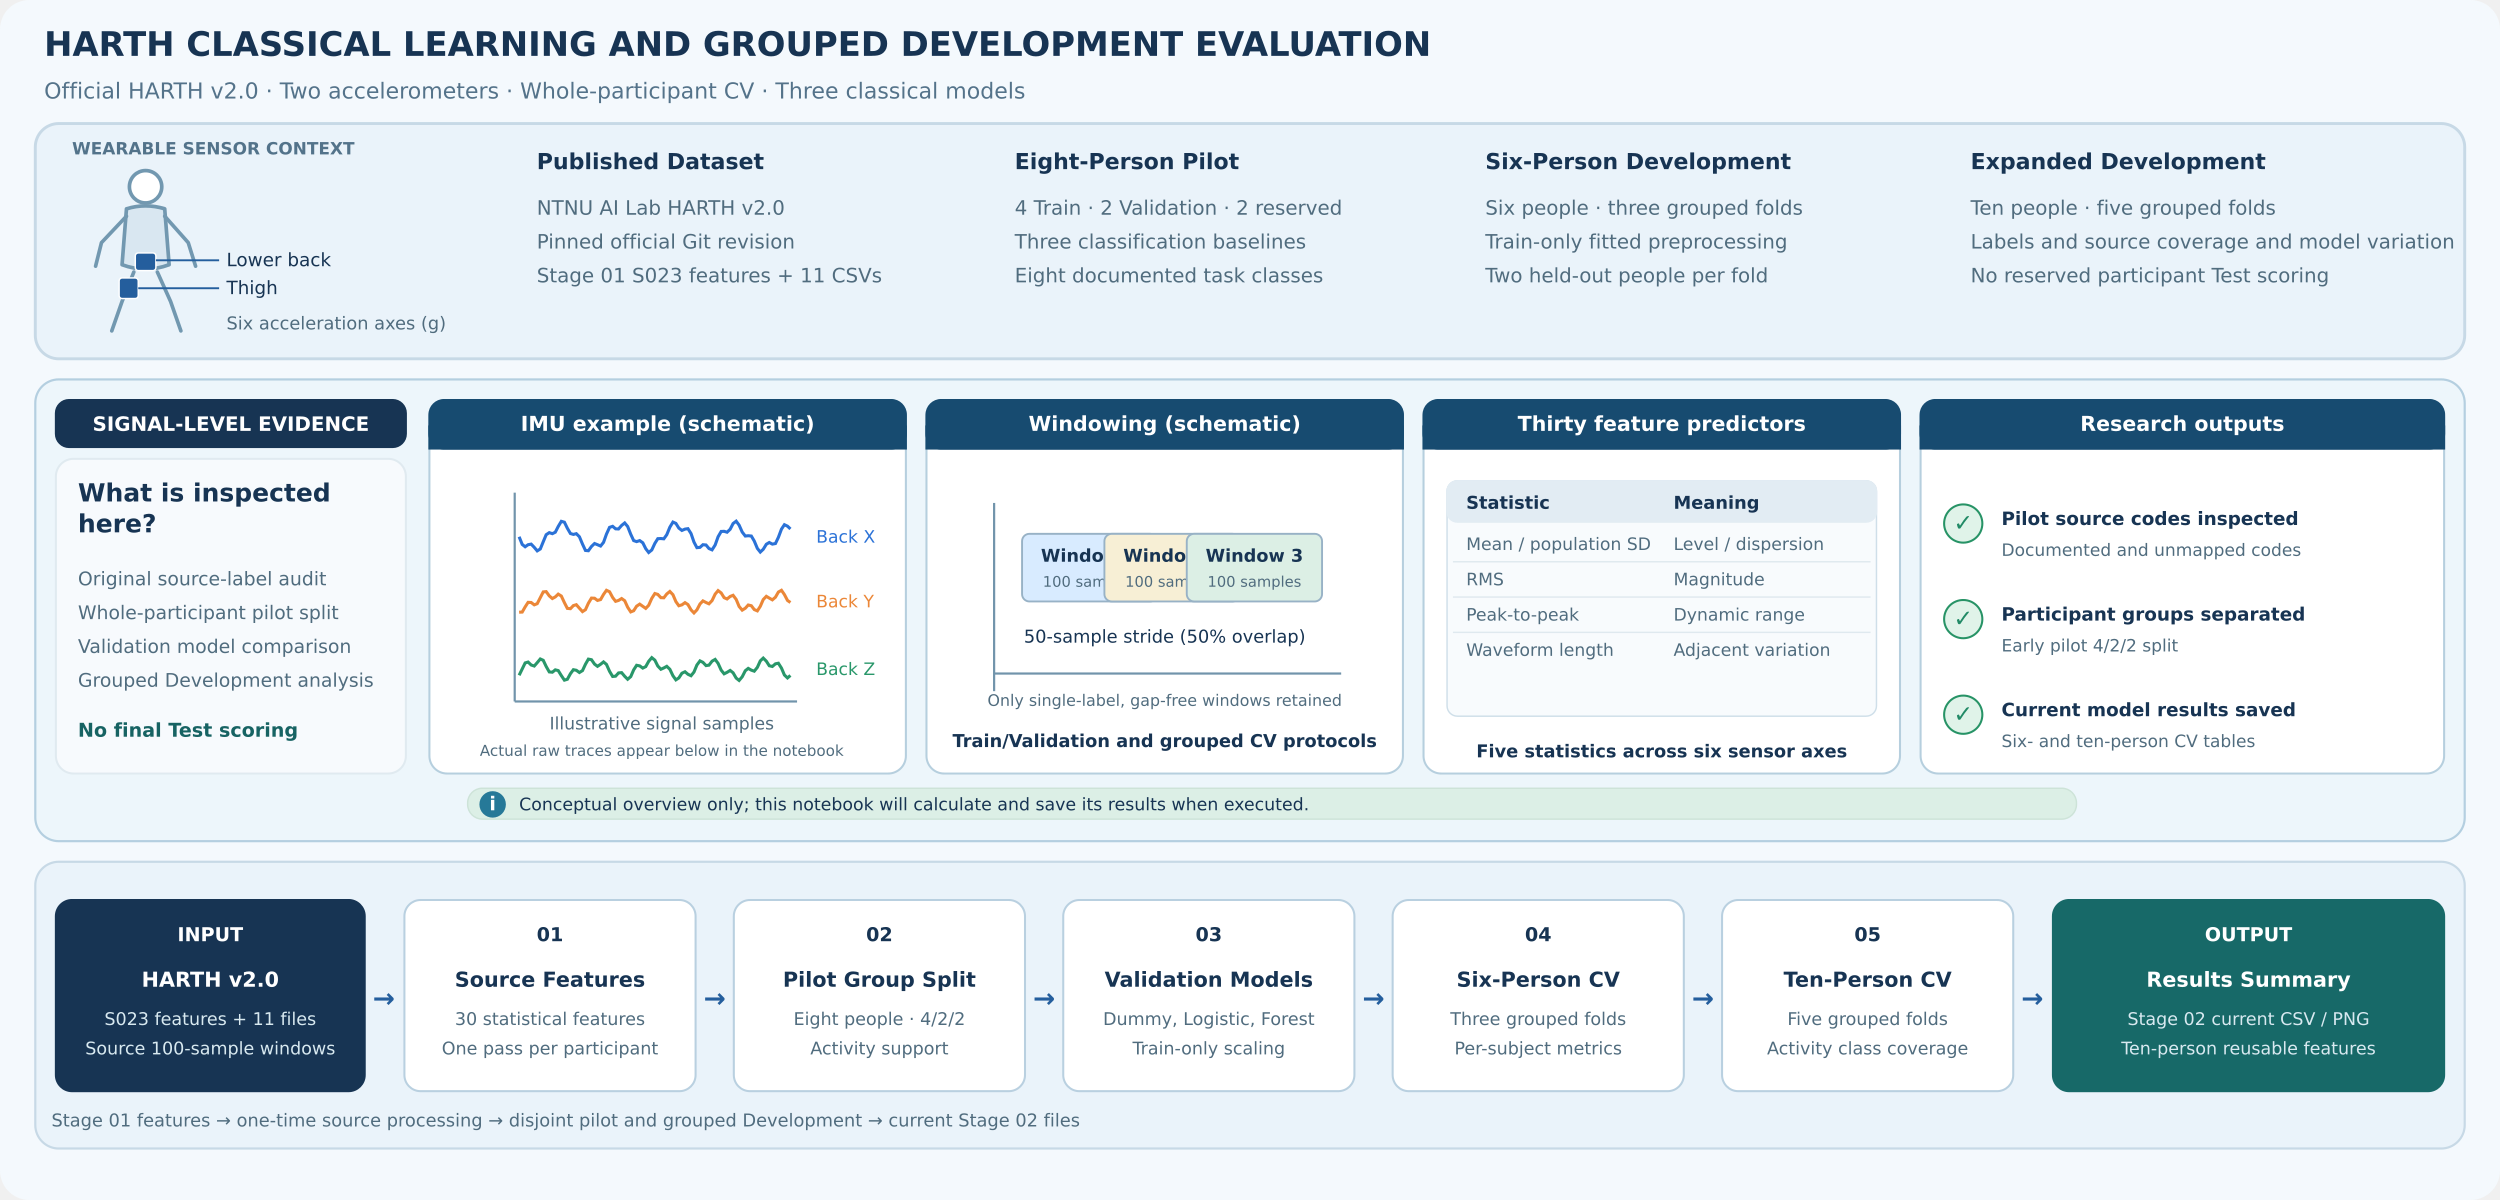
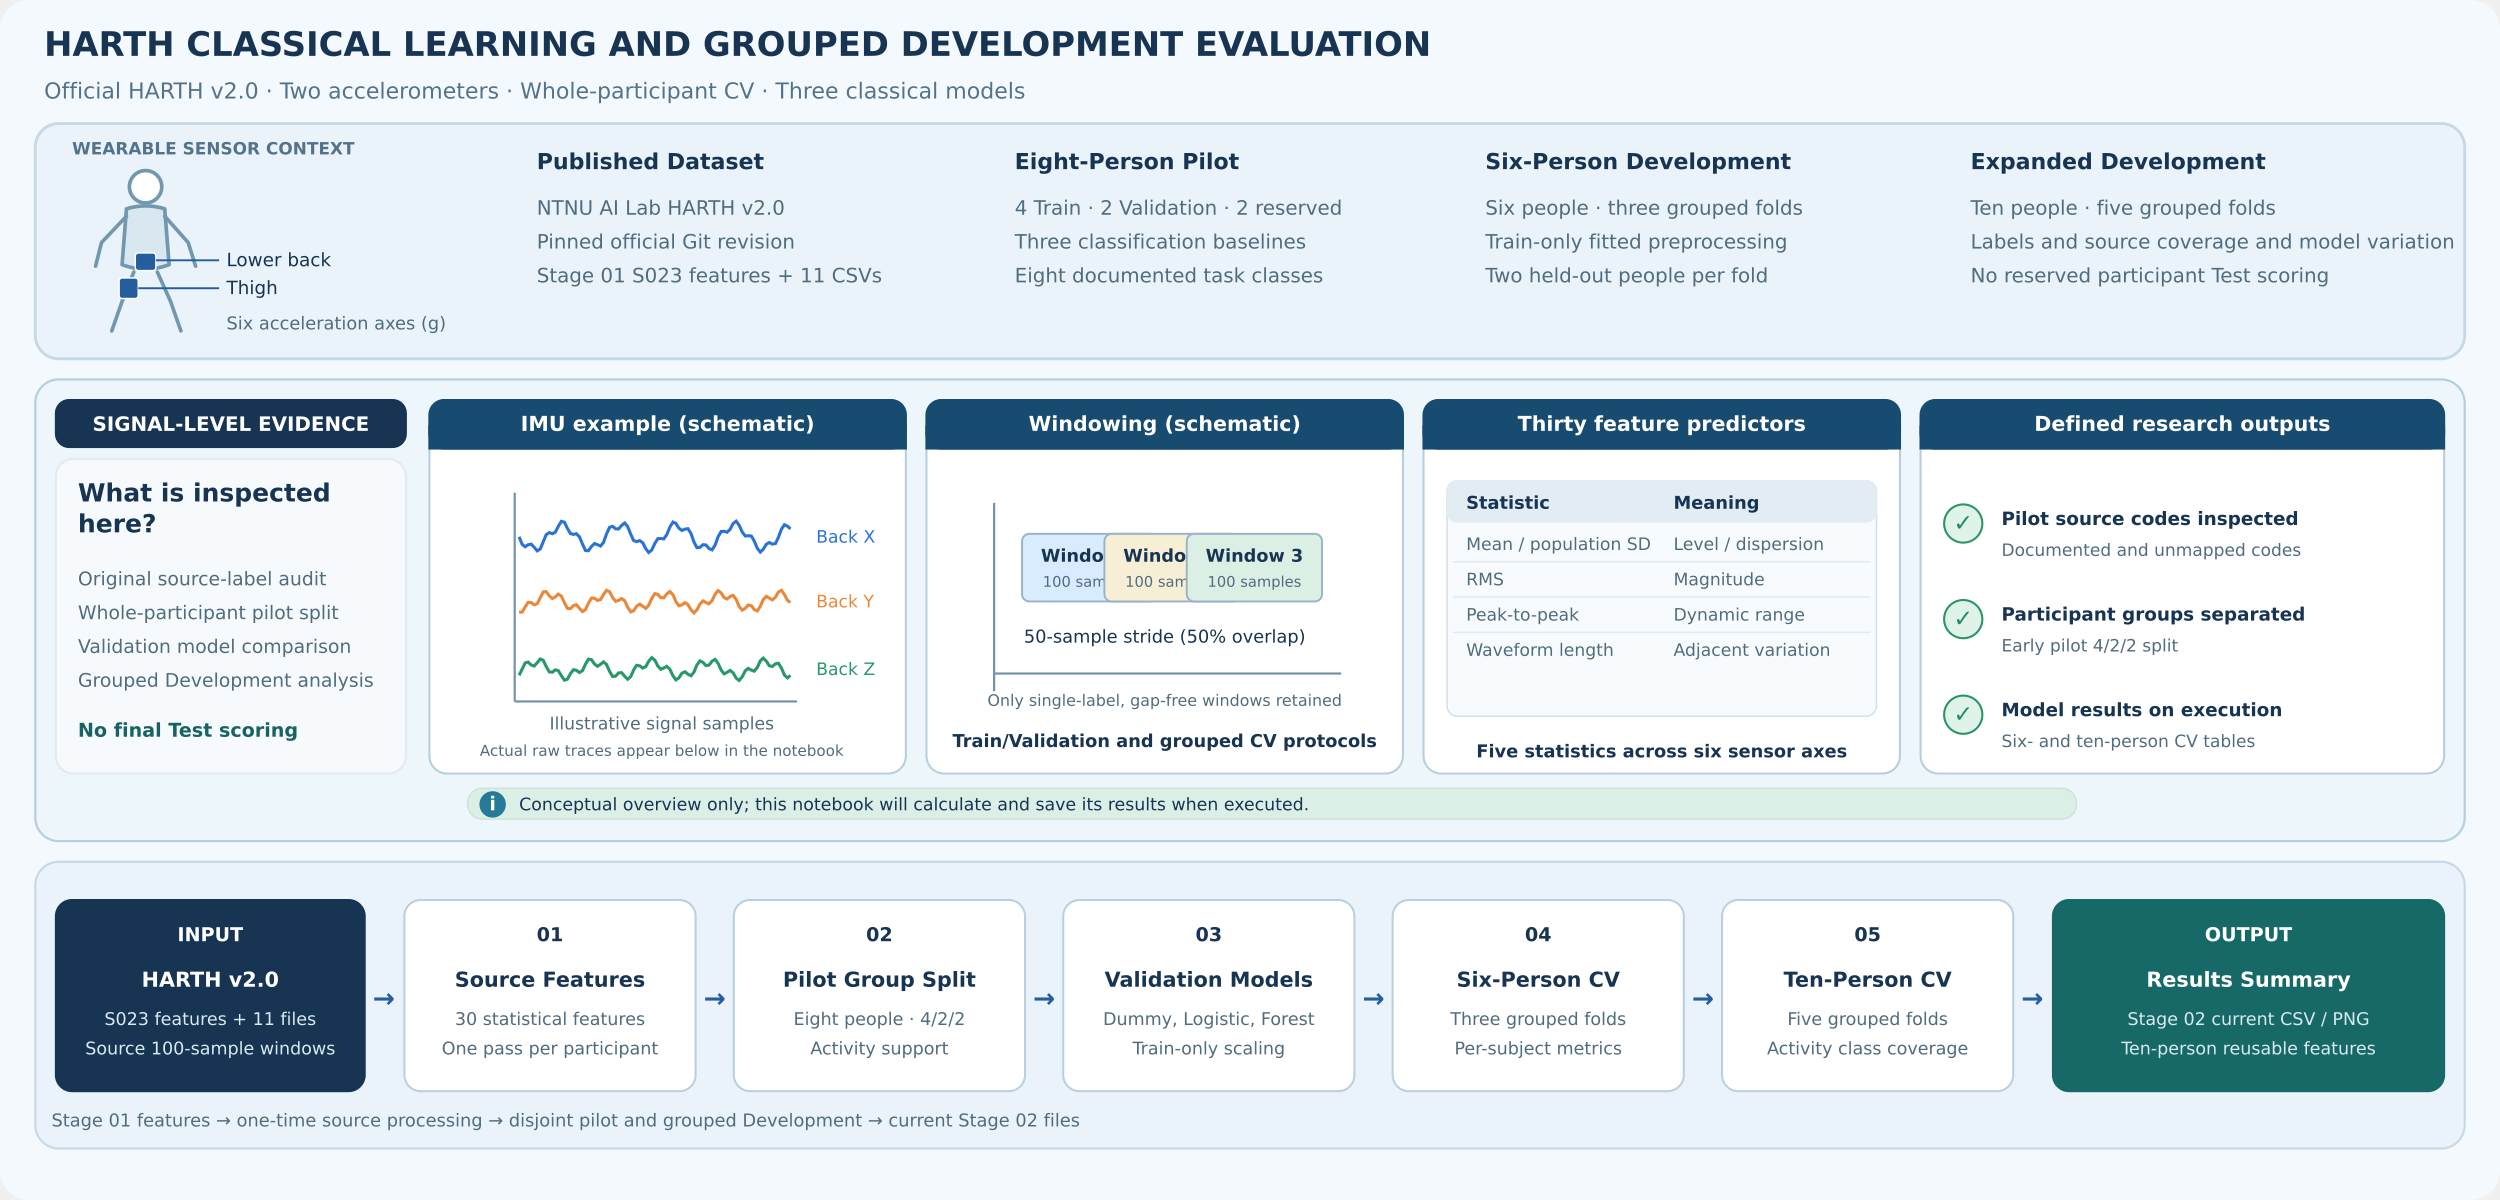
<svg xmlns="http://www.w3.org/2000/svg" width="1700" height="816" viewBox="0 0 1700 816" role="img" aria-labelledby="title desc">
  <rect x="0" y="0" width="1700" height="816" rx="20" fill="#F4F9FD" stroke="#F4F9FD" stroke-width="0" />
  <g font-family="DejaVu Sans, Arial, sans-serif">
    <text x="30" y="38" font-size="23" font-weight="700" fill="#173453">HARTH CLASSICAL LEARNING AND GROUPED DEVELOPMENT EVALUATION</text>
    <text x="30" y="67" font-size="15" fill="#54738A">Official HARTH v2.0  ·  Two accelerometers  ·  Whole-participant CV  ·  Three classical models</text>
    <rect x="24" y="84" width="1652" height="160" rx="16" fill="#EAF3FA" stroke="#C7D9E6" stroke-width="2" />
    <text x="49" y="105" font-size="11.5" font-weight="700" fill="#53738A">WEARABLE SENSOR CONTEXT</text>
    <g fill="none" stroke="#7298B0" stroke-width="2.5" stroke-linejoin="round" stroke-linecap="round">
      <circle cx="99" cy="127" r="11" fill="#FFFFFF" />
      <path d="M86 142 Q99 138 112 142 L115 180 Q99 186 83 180 Z" fill="#D9E7F1" />
      <path d="M86 147 L69 165 L65 181 M112 147 L128 165 L133 181 M91 185 L83 205 L76 225 M107 185 L116 205 L123 225" />
    </g>
    <rect x="92" y="172" width="14" height="12" rx="2" fill="#245E9D" stroke="#FFFFFF" stroke-width="1" />
    <rect x="81" y="189" width="13" height="14" rx="2" fill="#245E9D" stroke="#FFFFFF" stroke-width="1" />
    <line x1="106" y1="177" x2="149" y2="177" stroke="#245E9D" stroke-width="1.3" />
    <line x1="94" y1="196" x2="149" y2="196" stroke="#245E9D" stroke-width="1.3" />
    <text x="154" y="181" font-size="12.5" fill="#173453">Lower back</text>
    <text x="154" y="200" font-size="12.5" fill="#173453">Thigh</text>
    <text x="154" y="224" font-size="12.1" fill="#506C7E">Six acceleration axes (g)</text>
    <text x="365" y="115" font-size="15" font-weight="700" fill="#173453">Published Dataset</text>
    <text x="365" y="146" font-size="13.5" fill="#506C7E">NTNU AI Lab HARTH v2.0</text>
    <text x="365" y="169" font-size="13.5" fill="#506C7E">Pinned official Git revision</text>
    <text x="365" y="192" font-size="13.5" fill="#506C7E">Stage 01 S023 features + 11 CSVs</text>
    <text x="690" y="115" font-size="15" font-weight="700" fill="#173453">Eight-Person Pilot</text>
    <text x="690" y="146" font-size="13.5" fill="#506C7E">4 Train · 2 Validation · 2 reserved</text>
    <text x="690" y="169" font-size="13.5" fill="#506C7E">Three classification baselines</text>
    <text x="690" y="192" font-size="13.5" fill="#506C7E">Eight documented task classes</text>
    <text x="1010" y="115" font-size="15" font-weight="700" fill="#173453">Six-Person Development</text>
    <text x="1010" y="146" font-size="13.5" fill="#506C7E">Six people · three grouped folds</text>
    <text x="1010" y="169" font-size="13.5" fill="#506C7E">Train-only fitted preprocessing</text>
    <text x="1010" y="192" font-size="13.5" fill="#506C7E">Two held-out people per fold</text>
    <text x="1340" y="115" font-size="15" font-weight="700" fill="#173453">Expanded Development</text>
    <text x="1340" y="146" font-size="13.5" fill="#506C7E">Ten people · five grouped folds</text>
    <text x="1340" y="169" font-size="13.5" fill="#506C7E">Labels and source coverage and model variation</text>
    <text x="1340" y="192" font-size="13.5" fill="#506C7E">No reserved participant Test scoring</text>
    <rect x="24" y="258" width="1652" height="314" rx="16" fill="#EDF6FB" stroke="#B4CFE0" stroke-width="1.5" />
    <rect x="38" y="272" width="238" height="32" rx="9" fill="#173453" stroke="#173453" stroke-width="1.4" />
    <text x="157" y="293" font-size="13.5" font-weight="700" fill="#FFFFFF" text-anchor="middle">SIGNAL-LEVEL EVIDENCE</text>
    <rect x="38" y="312" width="238" height="214" rx="12" fill="#F7FAFD" stroke="#E0EAF0" stroke-width="1.4" />
    <text x="53" y="341" font-size="17" font-weight="700" fill="#173453">What is inspected</text>
    <text x="53" y="362" font-size="17" font-weight="700" fill="#173453">here?</text>
    <text x="53" y="398" font-size="12.8" fill="#506C7E">Original source-label audit</text>
    <text x="53" y="421" font-size="12.8" fill="#506C7E">Whole-participant pilot split</text>
    <text x="53" y="444" font-size="12.8" fill="#506C7E">Validation model comparison</text>
    <text x="53" y="467" font-size="12.8" fill="#506C7E">Grouped Development analysis</text>
    <text x="53" y="501" font-size="13" font-weight="700" fill="#176363">No final Test scoring</text>
    <rect x="292" y="272" width="324" height="254" rx="12" fill="#FFFFFF" stroke="#B6CFDE" stroke-width="1.4" />
    <rect x="292" y="272" width="324" height="33" rx="10" fill="#174B70" stroke="#174B70" stroke-width="1.4" />
    <rect x="292" y="290" width="324" height="15" rx="0" fill="#174B70" stroke="#174B70" stroke-width="1.4" />
    <text x="454" y="293" font-size="14" font-weight="700" fill="#FFFFFF" text-anchor="middle">IMU example (schematic)</text>
    <rect x="630" y="272" width="324" height="254" rx="12" fill="#FFFFFF" stroke="#B6CFDE" stroke-width="1.4" />
    <rect x="630" y="272" width="324" height="33" rx="10" fill="#174B70" stroke="#174B70" stroke-width="1.4" />
    <rect x="630" y="290" width="324" height="15" rx="0" fill="#174B70" stroke="#174B70" stroke-width="1.4" />
    <text x="792" y="293" font-size="14" font-weight="700" fill="#FFFFFF" text-anchor="middle">Windowing (schematic)</text>
    <rect x="968" y="272" width="324" height="254" rx="12" fill="#FFFFFF" stroke="#B6CFDE" stroke-width="1.4" />
    <rect x="968" y="272" width="324" height="33" rx="10" fill="#174B70" stroke="#174B70" stroke-width="1.4" />
    <rect x="968" y="290" width="324" height="15" rx="0" fill="#174B70" stroke="#174B70" stroke-width="1.4" />
    <text x="1130" y="293" font-size="14" font-weight="700" fill="#FFFFFF" text-anchor="middle">Thirty feature predictors</text>
    <rect x="1306" y="272" width="356" height="254" rx="12" fill="#FFFFFF" stroke="#B6CFDE" stroke-width="1.4" />
    <rect x="1306" y="272" width="356" height="33" rx="10" fill="#174B70" stroke="#174B70" stroke-width="1.4" />
    <rect x="1306" y="290" width="356" height="15" rx="0" fill="#174B70" stroke="#174B70" stroke-width="1.4" />
-     <text x="1484" y="293" font-size="14" font-weight="700" fill="#FFFFFF" text-anchor="middle">Research outputs</text>
+     <text x="1484" y="293" font-size="14" font-weight="700" fill="#FFFFFF" text-anchor="middle">Defined research outputs</text>
    <line x1="350" y1="477" x2="542" y2="477" stroke="#7194ab" stroke-width="1.5" />
    <line x1="350" y1="335" x2="350" y2="477" stroke="#7194ab" stroke-width="1.5" />
    <path d="M353.0,365.0 L355.1,370.2 L357.1,371.8 L359.1,370.4 L361.2,370.0 L363.3,372.2 L365.3,374.6 L367.4,373.3 L369.4,368.4 L371.4,363.6 L373.5,362.2 L375.6,362.9 L377.6,361.9 L379.6,358.0 L381.7,354.5 L383.8,355.1 L385.8,359.2 L387.9,362.8 L389.9,363.4 L391.9,362.9 L394.0,365.0 L396.1,370.0 L398.1,374.3 L400.1,374.5 L402.2,371.6 L404.3,369.6 L406.3,370.4 L408.4,371.3 L410.4,368.8 L412.4,363.2 L414.5,358.6 L416.6,357.9 L418.6,359.6 L420.6,359.7 L422.7,357.3 L424.8,355.6 L426.8,358.0 L428.9,363.3 L430.9,367.6 L432.9,368.3 L435.0,367.6 L437.1,369.1 L439.1,373.1 L441.1,375.7 L443.2,374.0 L445.3,369.5 L447.3,366.3 L449.4,366.2 L451.4,366.4 L453.4,363.6 L455.5,358.5 L457.6,355.0 L459.6,355.9 L461.6,359.1 L463.7,360.7 L465.8,359.8 L467.8,359.5 L469.9,362.8 L471.9,368.6 L473.9,372.4 L476.0,372.2 L478.0,370.4 L480.1,370.6 L482.1,373.0 L484.2,373.9 L486.3,370.6 L488.3,365.0 L490.4,361.4 L492.4,361.3 L494.4,361.9 L496.5,359.9 L498.5,356.0 L500.6,354.4 L502.6,357.1 L504.7,361.8 L506.8,364.5 L508.8,364.3 L510.9,364.5 L512.9,367.9 L515.0,372.9 L517.0,375.4 L519.0,373.5 L521.1,370.1 L523.1,368.9 L525.2,370.0 L527.3,369.6 L529.3,365.4 L531.4,359.8 L533.4,356.8 L535.5,357.8 L537.5,359.7" stroke="#2B72D7" fill="none" stroke-width="2.1" />
    <text x="555" y="369" font-size="11.7" fill="#2B72D7">Back X</text>
    <path d="M353.0,416.3 L355.1,416.2 L357.1,412.7 L359.1,409.6 L361.2,409.7 L363.3,411.3 L365.3,410.5 L367.4,406.4 L369.4,402.5 L371.4,402.3 L373.5,405.2 L375.6,407.0 L377.6,405.9 L379.6,404.0 L381.7,405.3 L383.8,409.8 L385.8,413.7 L387.9,413.9 L389.9,411.8 L391.9,411.2 L394.0,413.6 L396.1,415.9 L398.1,414.6 L400.1,410.2 L402.2,406.7 L404.3,406.8 L406.3,408.3 L408.4,407.7 L410.4,404.2 L412.4,401.4 L414.5,402.4 L416.6,406.3 L418.6,408.9 L420.6,408.3 L422.7,407.0 L424.8,408.5 L426.8,412.9 L428.9,416.1 L430.9,415.3 L432.9,412.2 L435.0,410.8 L437.1,412.3 L439.1,413.7 L441.1,411.6 L443.2,406.9 L445.3,403.6 L447.3,404.2 L449.4,406.4 L451.4,406.5 L453.4,403.9 L455.5,402.2 L457.6,404.4 L459.6,409.1 L461.6,411.9 L463.7,411.3 L465.8,409.8 L467.8,411.1 L469.9,414.7 L471.9,416.8 L473.9,414.7 L476.0,410.7 L478.0,408.6 L480.1,409.7 L482.1,410.6 L484.2,408.4 L486.3,404.0 L488.3,401.6 L490.4,403.2 L492.4,406.4 L494.4,407.3 L496.5,405.6 L498.5,404.8 L500.6,407.6 L502.6,412.4 L504.7,414.9 L506.8,413.6 L508.8,411.4 L510.9,411.9 L512.9,414.5 L515.0,415.4 L517.0,412.3 L519.0,407.7 L521.1,405.5 L523.1,406.7 L525.2,407.9 L527.3,406.1 L529.3,402.6 L531.4,401.4 L533.4,404.3 L535.5,408.3 L537.5,409.7" stroke="#EB8738" fill="none" stroke-width="2.1" />
    <text x="555" y="413" font-size="11.7" fill="#EB8738">Back Y</text>
    <path d="M353.0,459.2 L355.1,454.9 L357.1,450.8 L359.1,450.2 L361.2,452.2 L363.3,452.9 L365.3,450.6 L367.4,448.1 L369.4,449.0 L371.4,453.2 L373.5,456.9 L375.6,457.1 L377.6,455.5 L379.6,456.0 L381.7,459.4 L383.8,462.5 L385.8,461.9 L387.9,458.1 L389.9,455.4 L391.9,455.8 L394.0,457.3 L396.1,456.0 L398.1,451.7 L400.1,448.2 L402.2,448.6 L404.3,451.6 L406.3,453.1 L408.4,451.7 L410.4,450.1 L412.4,451.8 L414.5,456.5 L416.6,460.0 L418.6,459.8 L420.6,457.6 L422.7,457.4 L424.8,459.9 L426.8,461.9 L428.9,460.1 L430.9,455.5 L432.9,452.4 L435.0,452.8 L437.1,454.3 L439.1,453.3 L441.1,449.7 L443.2,447.2 L445.3,448.9 L447.3,452.9 L449.4,455.1 L451.4,454.2 L453.4,453.1 L455.5,455.1 L457.6,459.5 L459.6,462.3 L461.6,461.0 L463.7,457.8 L465.8,456.8 L467.8,458.5 L469.9,459.5 L471.9,457.0 L473.9,452.2 L476.0,449.4 L478.0,450.4 L480.1,452.6 L482.1,452.3 L484.2,449.6 L486.3,448.4 L488.3,451.1 L490.4,455.7 L492.4,458.2 L494.4,457.2 L496.5,455.9 L498.5,457.5 L500.6,461.1 L502.6,462.7 L504.7,460.2 L506.8,456.1 L508.8,454.5 L510.9,455.7 L512.9,456.4 L515.0,453.8 L517.0,449.4 L519.0,447.5 L521.1,449.6 L523.1,452.7 L525.2,453.2 L527.3,451.4 L529.3,451.0 L531.4,454.3 L533.4,459.0 L535.5,461.0 L537.5,459.3" stroke="#29976A" fill="none" stroke-width="2.1" />
    <text x="555" y="459" font-size="11.7" fill="#29976A">Back Z</text>
    <text x="450" y="496" font-size="11.7" fill="#506C7E" text-anchor="middle">Illustrative signal samples</text>
    <text x="450" y="514" font-size="10.3" fill="#506C7E" text-anchor="middle">Actual raw traces appear below in the notebook</text>
    <line x1="676" y1="458" x2="912" y2="458" stroke="#7194ab" stroke-width="1.5" />
    <line x1="676" y1="342" x2="676" y2="470" stroke="#7194ab" stroke-width="1.5" />
    <rect x="695" y="363" width="92" height="46" rx="5" fill="#d8ebff" stroke="#98b2c6" stroke-width="1.3" />
    <text x="741" y="382" font-size="12" font-weight="700" fill="#173453" text-anchor="middle">Window 1</text>
    <text x="741" y="399" font-size="10" fill="#506C7E" text-anchor="middle">100 samples</text>
    <rect x="751" y="363" width="92" height="46" rx="5" fill="#f7efd5" stroke="#98b2c6" stroke-width="1.3" />
    <text x="797" y="382" font-size="12" font-weight="700" fill="#173453" text-anchor="middle">Window 2</text>
    <text x="797" y="399" font-size="10" fill="#506C7E" text-anchor="middle">100 samples</text>
    <rect x="807" y="363" width="92" height="46" rx="5" fill="#dcefe5" stroke="#98b2c6" stroke-width="1.3" />
    <text x="853" y="382" font-size="12" font-weight="700" fill="#173453" text-anchor="middle">Window 3</text>
    <text x="853" y="399" font-size="10" fill="#506C7E" text-anchor="middle">100 samples</text>
    <text x="792" y="437" font-size="12.1" fill="#173453" text-anchor="middle">50-sample stride (50% overlap)</text>
    <text x="792" y="480" font-size="10.8" fill="#506C7E" text-anchor="middle">Only single-label, gap-free windows retained</text>
    <text x="792" y="508" font-size="12.1" font-weight="700" fill="#173453" text-anchor="middle">Train/Validation and grouped CV protocols</text>
    <rect x="984" y="327" width="292" height="160" rx="7" fill="#F8FBFD" stroke="#CFDFE9" stroke-width="1" />
    <rect x="984" y="327" width="292" height="28" rx="7" fill="#E2ECF3" stroke="#E2ECF3" stroke-width="1" />
    <text x="997" y="346" font-size="12.1" font-weight="700" fill="#173453">Statistic</text>
    <text x="1138" y="346" font-size="12.1" font-weight="700" fill="#173453">Meaning</text>
    <text x="997" y="374" font-size="11.7" fill="#506C7E">Mean / population SD</text>
    <text x="1138" y="374" font-size="11.7" fill="#506C7E">Level / dispersion</text>
    <line x1="988" y1="382" x2="1272" y2="382" stroke="#DFE9EF" stroke-width="1" />
    <text x="997" y="398" font-size="11.7" fill="#506C7E">RMS</text>
    <text x="1138" y="398" font-size="11.7" fill="#506C7E">Magnitude</text>
    <line x1="988" y1="406" x2="1272" y2="406" stroke="#DFE9EF" stroke-width="1" />
    <text x="997" y="422" font-size="11.7" fill="#506C7E">Peak-to-peak</text>
    <text x="1138" y="422" font-size="11.7" fill="#506C7E">Dynamic range</text>
    <line x1="988" y1="430" x2="1272" y2="430" stroke="#DFE9EF" stroke-width="1" />
    <text x="997" y="446" font-size="11.7" fill="#506C7E">Waveform length</text>
    <text x="1138" y="446" font-size="11.7" fill="#506C7E">Adjacent variation</text>
    <text x="1130" y="515" font-size="12.1" font-weight="700" fill="#173453" text-anchor="middle">Five statistics across six sensor axes</text>
    <circle cx="1335" cy="356" r="13" fill="#E0F3E9" stroke="#279366" stroke-width="1.4" />
    <text x="1335" y="361" font-size="16" font-weight="700" fill="#218A66" text-anchor="middle">✓</text>
    <text x="1361" y="357" font-size="12.5" font-weight="700" fill="#173453">Pilot source codes inspected</text>
    <text x="1361" y="378" font-size="11.6" fill="#506C7E">Documented and unmapped codes</text>
    <circle cx="1335" cy="421" r="13" fill="#E0F3E9" stroke="#279366" stroke-width="1.4" />
    <text x="1335" y="426" font-size="16" font-weight="700" fill="#218A66" text-anchor="middle">✓</text>
    <text x="1361" y="422" font-size="12.5" font-weight="700" fill="#173453">Participant groups separated</text>
    <text x="1361" y="443" font-size="11.6" fill="#506C7E">Early pilot 4/2/2 split</text>
    <circle cx="1335" cy="486" r="13" fill="#E0F3E9" stroke="#279366" stroke-width="1.4" />
    <text x="1335" y="491" font-size="16" font-weight="700" fill="#218A66" text-anchor="middle">✓</text>
-     <text x="1361" y="487" font-size="12.5" font-weight="700" fill="#173453">Current model results saved</text>
+     <text x="1361" y="487" font-size="12.5" font-weight="700" fill="#173453">Model results on execution</text>
    <text x="1361" y="508" font-size="11.6" fill="#506C7E">Six- and ten-person CV tables</text>
    <rect x="318" y="536" width="1094" height="21" rx="10" fill="#DCEFE6" stroke="#CDE3D8" stroke-width="1" />
    <circle cx="335" cy="547" r="9" fill="#267998" />
    <text x="335" y="551" font-size="13" font-weight="700" fill="#FFFFFF" text-anchor="middle">i</text>
    <text x="353" y="551" font-size="11.8" fill="#173453">Conceptual overview only; this notebook will calculate and save its results when executed.</text>
    <rect x="24" y="586" width="1652" height="195" rx="16" fill="#EAF3FA" stroke="#C7D9E6" stroke-width="1.5" />
    <rect x="38" y="612" width="210" height="130" rx="11" fill="#173453" stroke="#173453" stroke-width="1.4" />
    <text x="143" y="640" font-size="13" font-weight="700" fill="#FFFFFF" text-anchor="middle">INPUT</text>
    <text x="143" y="671" font-size="14.1" font-weight="700" fill="#FFFFFF" text-anchor="middle">HARTH v2.0</text>
    <text x="143" y="697" font-size="11.9" fill="#D8E9F0" text-anchor="middle">S023 features + 11 files</text>
    <text x="143" y="717" font-size="11.9" fill="#D8E9F0" text-anchor="middle">Source 100-sample windows</text>
    <text x="261" y="685" font-size="18" font-weight="700" fill="#245E9D" text-anchor="middle">→</text>
    <rect x="275" y="612" width="198" height="130" rx="11" fill="#FFFFFF" stroke="#B9D0E0" stroke-width="1.4" />
    <text x="374" y="640" font-size="13" font-weight="700" fill="#173453" text-anchor="middle">01</text>
    <text x="374" y="671" font-size="14.1" font-weight="700" fill="#173453" text-anchor="middle">Source Features</text>
    <text x="374" y="697" font-size="11.9" fill="#506C7E" text-anchor="middle">30 statistical features</text>
    <text x="374" y="717" font-size="11.9" fill="#506C7E" text-anchor="middle">One pass per participant</text>
    <text x="486" y="685" font-size="18" font-weight="700" fill="#245E9D" text-anchor="middle">→</text>
    <rect x="499" y="612" width="198" height="130" rx="11" fill="#FFFFFF" stroke="#B9D0E0" stroke-width="1.4" />
    <text x="598" y="640" font-size="13" font-weight="700" fill="#173453" text-anchor="middle">02</text>
    <text x="598" y="671" font-size="14.1" font-weight="700" fill="#173453" text-anchor="middle">Pilot Group Split</text>
    <text x="598" y="697" font-size="11.9" fill="#506C7E" text-anchor="middle">Eight people · 4/2/2</text>
    <text x="598" y="717" font-size="11.9" fill="#506C7E" text-anchor="middle">Activity support</text>
    <text x="710" y="685" font-size="18" font-weight="700" fill="#245E9D" text-anchor="middle">→</text>
    <rect x="723" y="612" width="198" height="130" rx="11" fill="#FFFFFF" stroke="#B9D0E0" stroke-width="1.4" />
    <text x="822" y="640" font-size="13" font-weight="700" fill="#173453" text-anchor="middle">03</text>
    <text x="822" y="671" font-size="14.1" font-weight="700" fill="#173453" text-anchor="middle">Validation Models</text>
    <text x="822" y="697" font-size="11.9" fill="#506C7E" text-anchor="middle">Dummy, Logistic, Forest</text>
    <text x="822" y="717" font-size="11.9" fill="#506C7E" text-anchor="middle">Train-only scaling</text>
    <text x="934" y="685" font-size="18" font-weight="700" fill="#245E9D" text-anchor="middle">→</text>
    <rect x="947" y="612" width="198" height="130" rx="11" fill="#FFFFFF" stroke="#B9D0E0" stroke-width="1.4" />
    <text x="1046" y="640" font-size="13" font-weight="700" fill="#173453" text-anchor="middle">04</text>
    <text x="1046" y="671" font-size="14.1" font-weight="700" fill="#173453" text-anchor="middle">Six-Person CV</text>
    <text x="1046" y="697" font-size="11.9" fill="#506C7E" text-anchor="middle">Three grouped folds</text>
    <text x="1046" y="717" font-size="11.9" fill="#506C7E" text-anchor="middle">Per-subject metrics</text>
    <text x="1158" y="685" font-size="18" font-weight="700" fill="#245E9D" text-anchor="middle">→</text>
    <rect x="1171" y="612" width="198" height="130" rx="11" fill="#FFFFFF" stroke="#B9D0E0" stroke-width="1.4" />
    <text x="1270" y="640" font-size="13" font-weight="700" fill="#173453" text-anchor="middle">05</text>
    <text x="1270" y="671" font-size="14.1" font-weight="700" fill="#173453" text-anchor="middle">Ten-Person CV</text>
    <text x="1270" y="697" font-size="11.9" fill="#506C7E" text-anchor="middle">Five grouped folds</text>
    <text x="1270" y="717" font-size="11.9" fill="#506C7E" text-anchor="middle">Activity class coverage</text>
    <text x="1382" y="685" font-size="18" font-weight="700" fill="#245E9D" text-anchor="middle">→</text>
    <rect x="1396" y="612" width="266" height="130" rx="11" fill="#176968" stroke="#176968" stroke-width="1.4" />
    <text x="1529" y="640" font-size="13" font-weight="700" fill="#FFFFFF" text-anchor="middle">OUTPUT</text>
    <text x="1529" y="671" font-size="14.1" font-weight="700" fill="#FFFFFF" text-anchor="middle">Results Summary</text>
    <text x="1529" y="697" font-size="11.9" fill="#D8E9F0" text-anchor="middle">Stage 02 current CSV / PNG</text>
    <text x="1529" y="717" font-size="11.9" fill="#D8E9F0" text-anchor="middle">Ten-person reusable features</text>
    <text x="35" y="766" font-size="12.1" fill="#506C7E">Stage 01 features → one-time source processing → disjoint pilot and grouped Development → current Stage 02 files</text>
  </g>
</svg>
